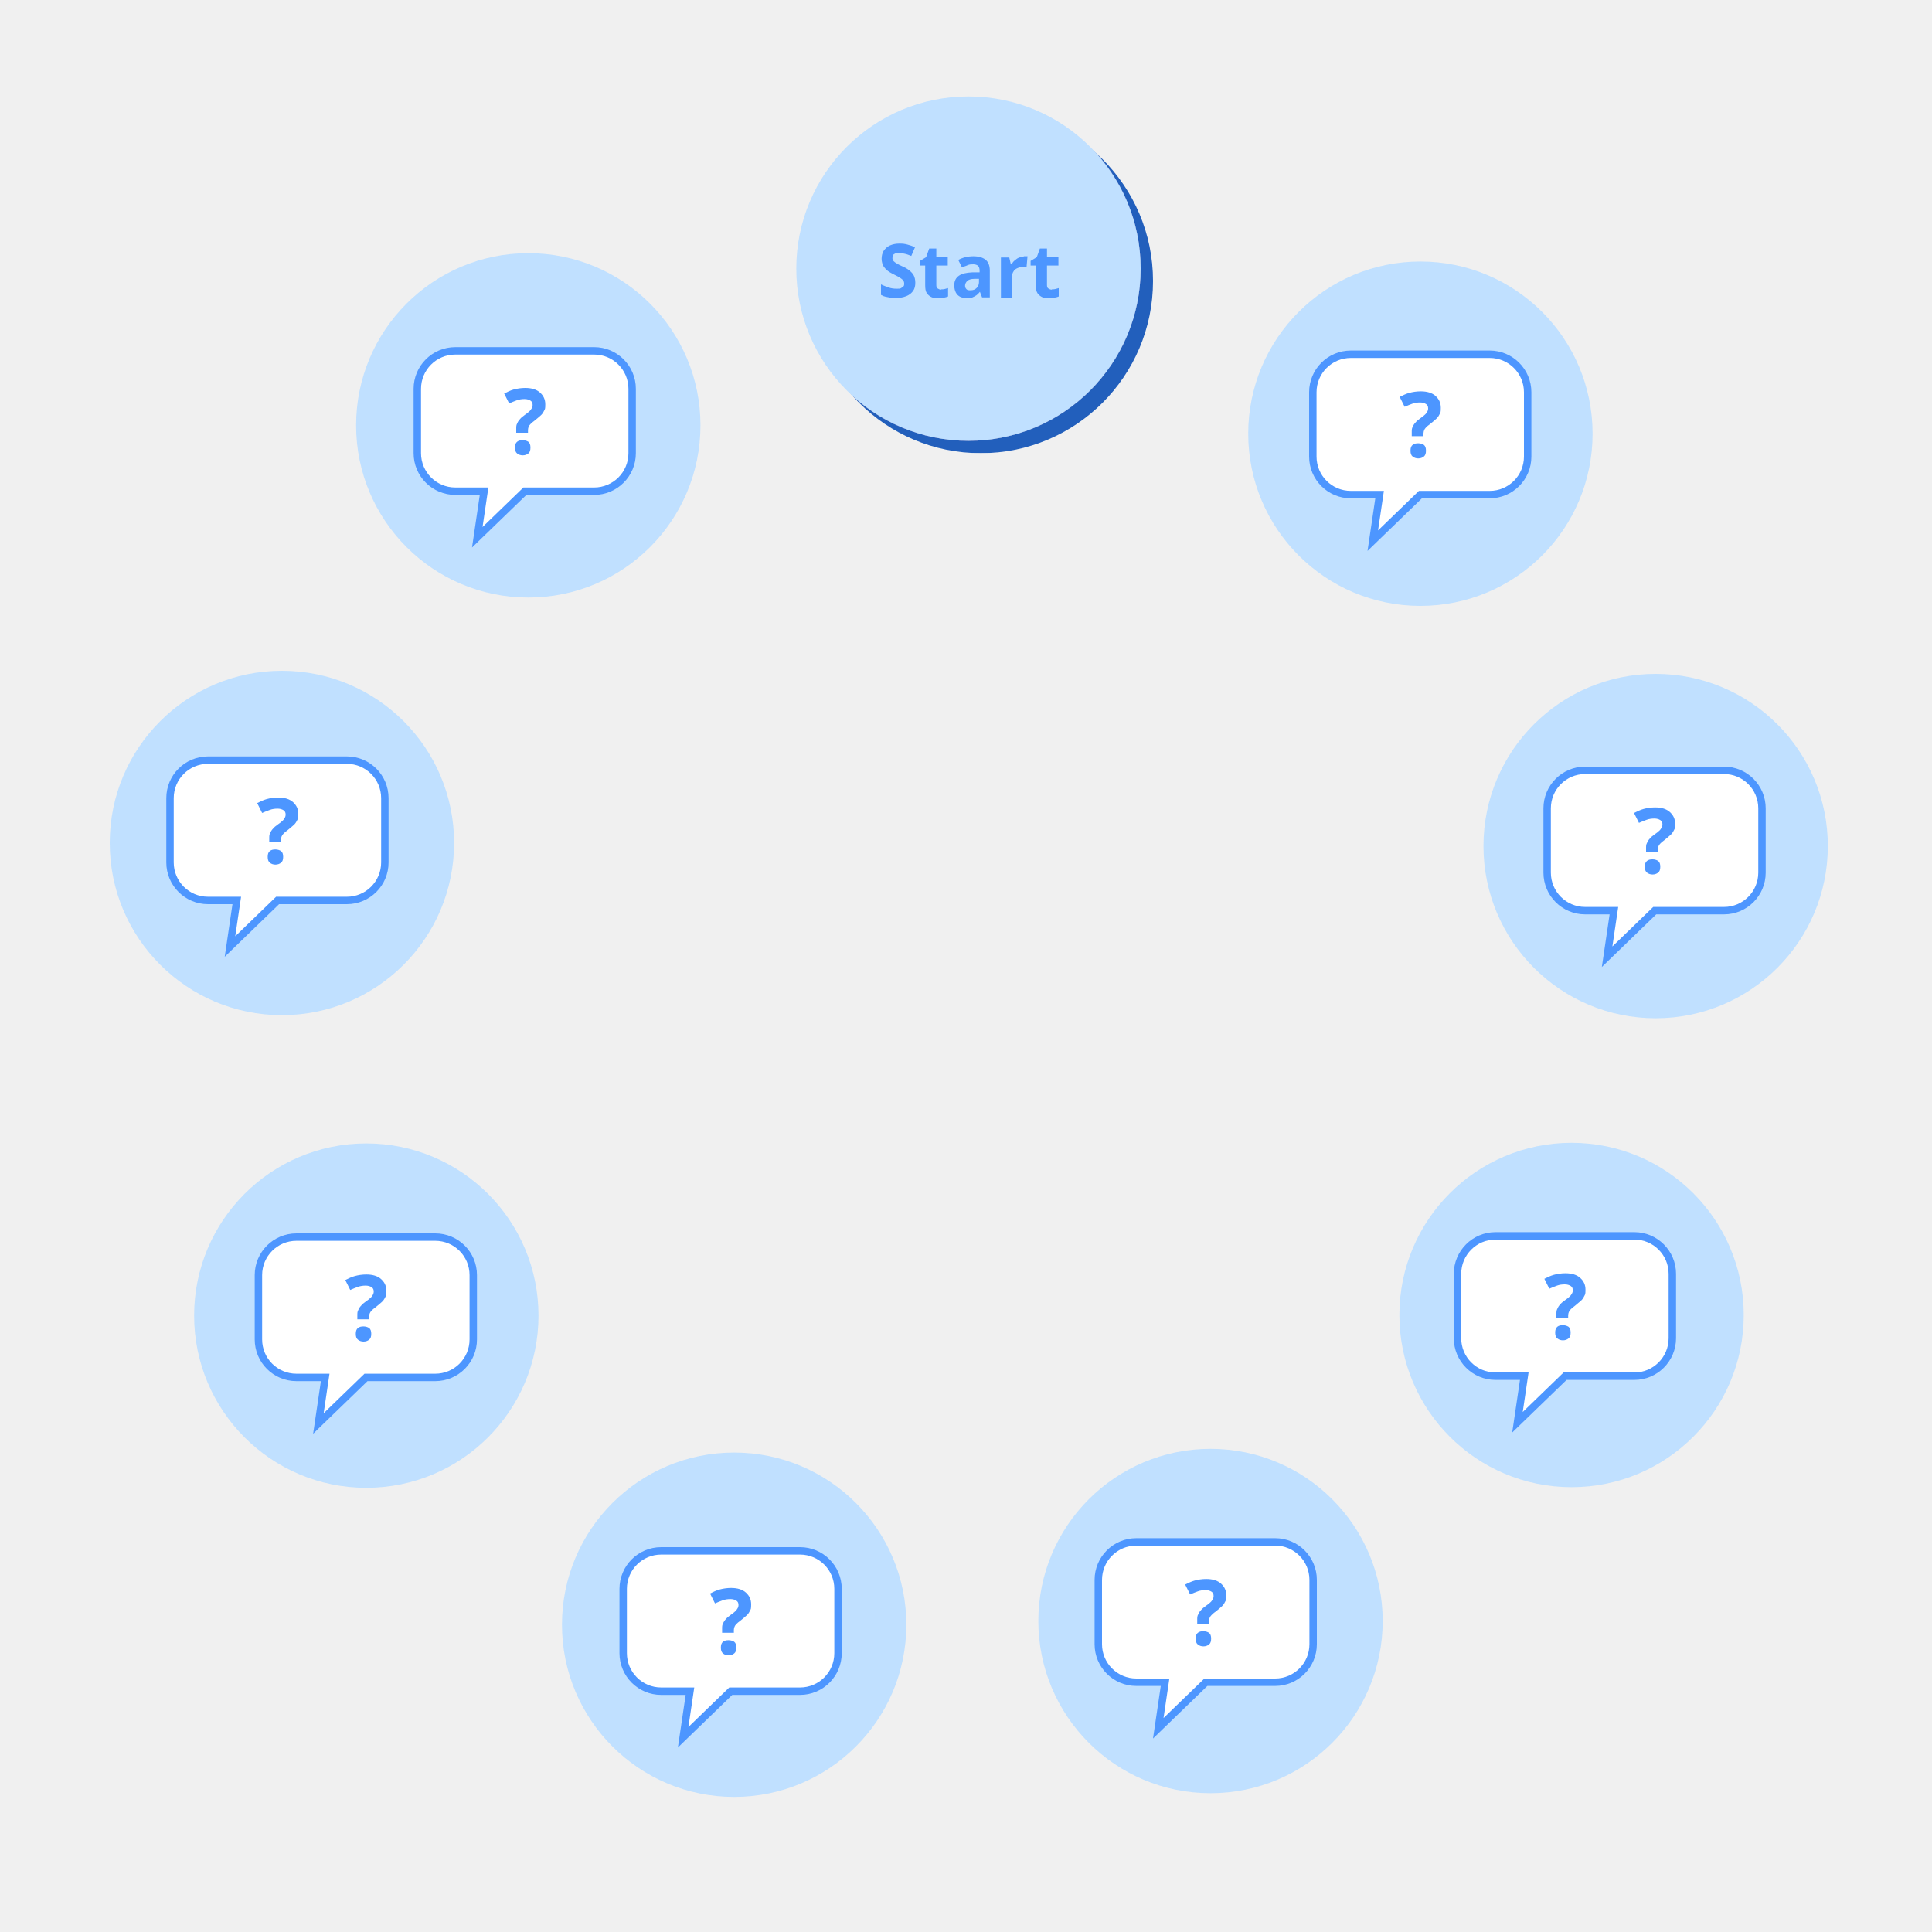
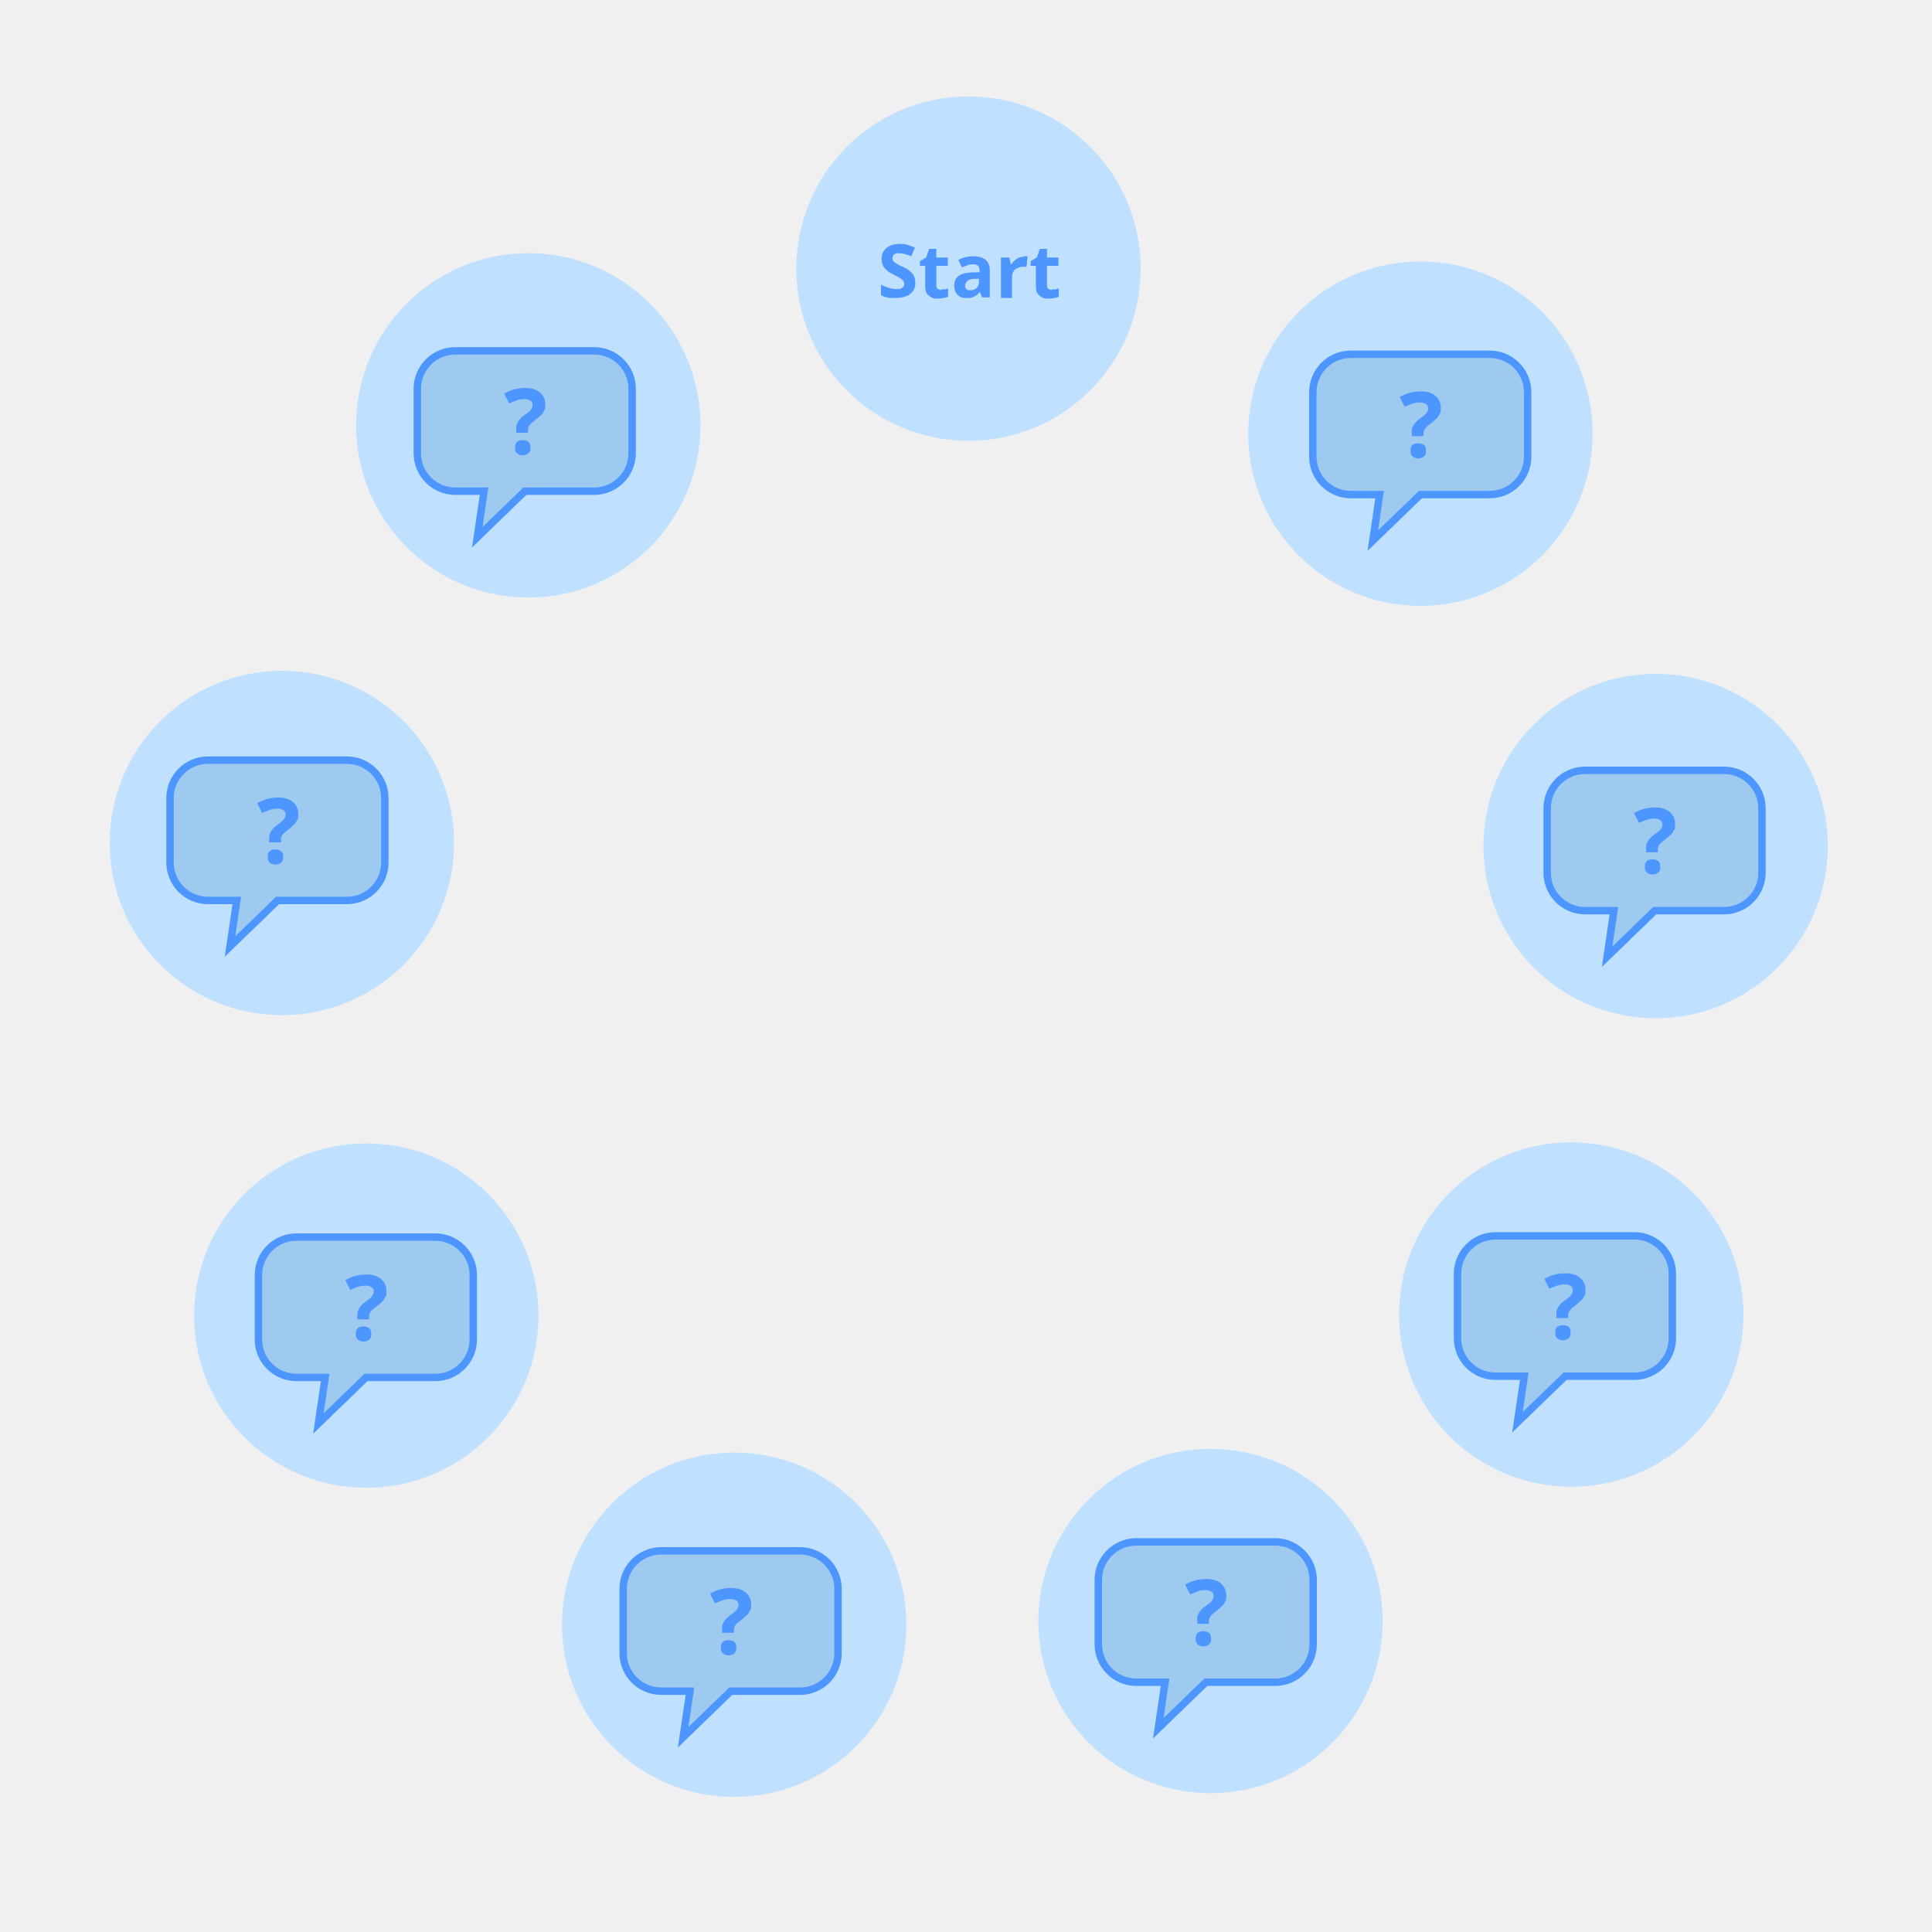
<svg xmlns="http://www.w3.org/2000/svg" id="alle_Antworten_off" version="1.1" viewBox="0 0 625 625">
-   <defs>
-     <filter id="drop-shadow-1" x="257.6" y="31.2" width="115.4" height="115.4" filterUnits="userSpaceOnUse">
-       <feOffset dx="4" dy="4" />
-       <feGaussianBlur result="blur" stdDeviation="0" />
-       <feFlood flood-color="#245ebc" flood-opacity="1" />
-       <feComposite in2="blur" operator="in" />
-       <feComposite in="SourceGraphic" />
-     </filter>
-   </defs>
  <g>
    <circle cx="459.5" cy="140.3" r="55.7" fill="#c0e0ff" />
-     <path d="M437.1,114.6h44.8c6.8,0,12.3,5.5,12.3,12.3v20.8c0,6.8-5.5,12.3-12.3,12.3h-22.4s-15.4,14.9-15.4,14.9l2.2-14.9h-9.3c-6.8,0-12.3-5.5-12.3-12.3v-20.8c0-6.8,5.5-12.3,12.3-12.3Z" fill="#fff" stroke="#4d96ff" stroke-miterlimit="10" stroke-width="2.4" />
-     <path d="M456.7,140.9v-1.1c0-.7,0-1.2.3-1.7.2-.5.5-1,.9-1.4.4-.5.9-.9,1.6-1.4.6-.4,1.1-.8,1.4-1.1.4-.3.6-.7.8-1,.2-.3.3-.7.3-1.1,0-.6-.2-1.1-.7-1.4-.5-.3-1.1-.5-1.9-.5s-1.7.1-2.5.4c-.8.3-1.6.6-2.5,1l-1.6-3.2c1-.5,2-1,3.1-1.3,1.1-.3,2.4-.5,3.7-.5,2.1,0,3.7.5,4.8,1.5,1.1,1,1.7,2.2,1.7,3.8s-.1,1.5-.4,2.1c-.3.6-.6,1.1-1.2,1.6-.5.5-1.2,1-1.9,1.6-.6.4-1,.8-1.3,1.1s-.5.6-.6.9c-.1.3-.2.6-.2,1v.9h-3.8ZM456.3,145.8c0-.9.2-1.5.7-1.9.5-.4,1.1-.5,1.8-.5s1.3.2,1.8.5c.5.4.7,1,.7,1.9s-.2,1.5-.7,1.9c-.5.4-1.1.6-1.8.6s-1.3-.2-1.8-.6-.7-1-.7-1.9Z" fill="#4d96ff" />
+     <path d="M437.1,114.6h44.8c6.8,0,12.3,5.5,12.3,12.3v20.8c0,6.8-5.5,12.3-12.3,12.3h-22.4l-15.4,14.9,2.2-14.9h-9.3c-6.8,0-12.3-5.5-12.3-12.3v-20.8c0-6.8,5.5-12.3,12.3-12.3h0Z" fill="#9ecaef" stroke="#4d96ff" stroke-miterlimit="10" stroke-width="2.4" />
+     <path d="M456.7,140.9v-1.1c0-.7,0-1.2.3-1.7.2-.5.5-1,.9-1.4.4-.5.9-.9,1.6-1.4.6-.4,1.1-.8,1.4-1.1.4-.3.6-.7.8-1,.2-.3.3-.7.3-1.1,0-.6-.2-1.1-.7-1.4-.5-.3-1.1-.5-1.9-.5s-1.7.1-2.5.4c-.8.3-1.6.6-2.5,1l-1.6-3.2c1-.5,2-1,3.1-1.3s2.4-.5,3.7-.5c2.1,0,3.7.5,4.8,1.5,1.1,1,1.7,2.2,1.7,3.8s-.1,1.5-.4,2.1-.6,1.1-1.2,1.6c-.5.5-1.2,1-1.9,1.6-.6.4-1,.8-1.3,1.1s-.5.6-.6.9c-.1.3-.2.6-.2,1v.9h-3.8v-.2ZM456.3,145.8c0-.9.2-1.5.7-1.9s1.1-.5,1.8-.5,1.3.2,1.8.5c.5.4.7,1,.7,1.9s-.2,1.5-.7,1.9-1.1.6-1.8.6-1.3-.2-1.8-.6-.7-1-.7-1.9Z" fill="#4d96ff" />
  </g>
  <g>
    <circle cx="535.6" cy="273.7" r="55.7" fill="#c0e0ff" />
-     <path d="M512.9,249.2h44.8c6.8,0,12.3,5.5,12.3,12.3v20.8c0,6.8-5.5,12.3-12.3,12.3h-22.4s-15.4,14.9-15.4,14.9l2.2-14.9h-9.3c-6.8,0-12.3-5.5-12.3-12.3v-20.8c0-6.8,5.5-12.3,12.3-12.3Z" fill="#fff" stroke="#4d96ff" stroke-miterlimit="10" stroke-width="2.4" />
-     <path d="M532.5,275.5v-1.1c0-.7,0-1.2.3-1.7.2-.5.5-1,.9-1.4.4-.5.9-.9,1.6-1.4.6-.4,1.1-.8,1.4-1.1.4-.3.6-.7.8-1,.2-.3.3-.7.3-1.1,0-.6-.2-1.1-.7-1.4-.5-.3-1.1-.5-1.9-.5s-1.7.1-2.5.4c-.8.3-1.6.6-2.5,1l-1.6-3.2c1-.5,2-1,3.1-1.3,1.1-.3,2.4-.5,3.7-.5,2.1,0,3.7.5,4.8,1.5,1.1,1,1.7,2.2,1.7,3.8s-.1,1.5-.4,2.1c-.3.6-.6,1.1-1.2,1.6-.5.5-1.2,1-1.9,1.6-.6.4-1,.8-1.3,1.1s-.5.6-.6.9c-.1.3-.2.6-.2,1v.9h-3.8ZM532.1,280.4c0-.9.2-1.5.7-1.9.5-.4,1.1-.5,1.8-.5s1.3.2,1.8.5c.5.4.7,1,.7,1.9s-.2,1.5-.7,1.9c-.5.4-1.1.6-1.8.6s-1.3-.2-1.8-.6-.7-1-.7-1.9Z" fill="#4d96ff" />
+     <path d="M512.9,249.2h44.8c6.8,0,12.3,5.5,12.3,12.3v20.8c0,6.8-5.5,12.3-12.3,12.3h-22.4l-15.4,14.9,2.2-14.9h-9.3c-6.8,0-12.3-5.5-12.3-12.3v-20.8c0-6.8,5.5-12.3,12.3-12.3h.1Z" fill="#9ecaef" stroke="#4d96ff" stroke-miterlimit="10" stroke-width="2.4" />
+     <path d="M532.5,275.5v-1.1c0-.7,0-1.2.3-1.7.2-.5.5-1,.9-1.4.4-.5.9-.9,1.6-1.4.6-.4,1.1-.8,1.4-1.1.4-.3.6-.7.8-1s.3-.7.3-1.1c0-.6-.2-1.1-.7-1.4s-1.1-.5-1.9-.5-1.7.1-2.5.4-1.6.6-2.5,1l-1.6-3.2c1-.5,2-1,3.1-1.3s2.4-.5,3.7-.5c2.1,0,3.7.5,4.8,1.5s1.7,2.2,1.7,3.8,0,1.5-.4,2.1c-.3.6-.6,1.1-1.2,1.6-.5.5-1.2,1-1.9,1.6-.6.4-1,.8-1.3,1.1s-.5.6-.6.9-.2.6-.2,1v.9h-3.8v-.2ZM532.1,280.4c0-.9.2-1.5.7-1.9s1.1-.5,1.8-.5,1.3.2,1.8.5c.5.4.7,1,.7,1.9s-.2,1.5-.7,1.9-1.1.6-1.8.6-1.3-.2-1.8-.6-.7-1-.7-1.9Z" fill="#4d96ff" />
  </g>
  <g>
-     <circle cx="508.4" cy="425.4" r="55.7" fill="#c0e0ff" />
-     <path d="M483.9,399.8h44.8c6.8,0,12.3,5.5,12.3,12.3v20.8c0,6.8-5.5,12.3-12.3,12.3h-22.4s-15.4,14.9-15.4,14.9l2.2-14.9h-9.3c-6.8,0-12.3-5.5-12.3-12.3v-20.8c0-6.8,5.5-12.3,12.3-12.3Z" fill="#fff" stroke="#4d96ff" stroke-miterlimit="10" stroke-width="2.4" />
-     <path d="M503.5,426.2v-1.1c0-.7,0-1.2.3-1.7.2-.5.5-1,.9-1.4.4-.5.9-.9,1.6-1.4.6-.4,1.1-.8,1.4-1.1.4-.3.6-.7.8-1,.2-.3.3-.7.3-1.1,0-.6-.2-1.1-.7-1.4-.5-.3-1.1-.5-1.9-.5s-1.7.1-2.5.4c-.8.3-1.6.6-2.5,1l-1.6-3.2c1-.5,2-1,3.1-1.3,1.1-.3,2.4-.5,3.7-.5,2.1,0,3.7.5,4.8,1.5,1.1,1,1.7,2.2,1.7,3.8s-.1,1.5-.4,2.1c-.3.6-.6,1.1-1.2,1.6s-1.2,1-1.9,1.6c-.6.4-1,.8-1.3,1.1s-.5.6-.6.9c-.1.3-.2.6-.2,1v.9h-3.8ZM503.1,431.1c0-.9.2-1.5.7-1.9.5-.4,1.1-.5,1.8-.5s1.3.2,1.8.5c.5.4.7,1,.7,1.9s-.2,1.5-.7,1.9-1.1.6-1.8.6-1.3-.2-1.8-.6c-.5-.4-.7-1-.7-1.9Z" fill="#4d96ff" />
+     <circle cx="508.4" cy="425.4" r="55.7" transform="translate(7.1 859.1) rotate(-80.8)" fill="#c0e0ff" />
+     <path d="M483.9,399.8h44.8c6.8,0,12.3,5.5,12.3,12.3v20.8c0,6.8-5.5,12.3-12.3,12.3h-22.4l-15.4,14.9,2.2-14.9h-9.3c-6.8,0-12.3-5.5-12.3-12.3v-20.8c0-6.8,5.5-12.3,12.3-12.3h0Z" fill="#9ecaef" stroke="#4d96ff" stroke-miterlimit="10" stroke-width="2.4" />
+     <path d="M503.5,426.2v-1.1c0-.7,0-1.2.3-1.7.2-.5.5-1,.9-1.4.4-.5.9-.9,1.6-1.4.6-.4,1.1-.8,1.4-1.1.4-.3.6-.7.8-1,.2-.3.3-.7.3-1.1,0-.6-.2-1.1-.7-1.4s-1.1-.5-1.9-.5-1.7.1-2.5.4-1.6.6-2.5,1l-1.6-3.2c1-.5,2-1,3.1-1.3s2.4-.5,3.7-.5c2.1,0,3.7.5,4.8,1.5s1.7,2.2,1.7,3.8,0,1.5-.4,2.1c-.3.6-.6,1.1-1.2,1.6s-1.2,1-1.9,1.6c-.6.4-1,.8-1.3,1.1s-.5.6-.6.9-.2.6-.2,1v.9h-3.8v-.2ZM503.1,431.1c0-.9.2-1.5.7-1.9s1.1-.5,1.8-.5,1.3.2,1.8.5c.5.4.7,1,.7,1.9s-.2,1.5-.7,1.9-1.1.6-1.8.6-1.3-.2-1.8-.6-.7-1-.7-1.9Z" fill="#4d96ff" />
  </g>
  <g>
    <circle cx="391.6" cy="524.4" r="55.7" fill="#c0e0ff" />
-     <path d="M367.7,498.8h44.8c6.8,0,12.3,5.5,12.3,12.3v20.8c0,6.8-5.5,12.3-12.3,12.3h-22.4s-15.4,14.9-15.4,14.9l2.2-14.9h-9.3c-6.8,0-12.3-5.5-12.3-12.3v-20.8c0-6.8,5.5-12.3,12.3-12.3Z" fill="#fff" stroke="#4d96ff" stroke-miterlimit="10" stroke-width="2.4" />
-     <path d="M387.3,525.1v-1.1c0-.7,0-1.2.3-1.7.2-.5.5-1,.9-1.4.4-.5.9-.9,1.6-1.4.6-.4,1.1-.8,1.4-1.1.4-.3.6-.7.8-1,.2-.3.3-.7.3-1.1,0-.6-.2-1.1-.7-1.4-.5-.3-1.1-.5-1.9-.5s-1.7.1-2.5.4c-.8.3-1.6.6-2.5,1l-1.6-3.2c1-.5,2-1,3.1-1.3,1.1-.3,2.4-.5,3.7-.5,2.1,0,3.7.5,4.8,1.5,1.1,1,1.7,2.2,1.7,3.8s-.1,1.5-.4,2.1c-.3.6-.6,1.1-1.2,1.6-.5.5-1.2,1-1.9,1.6-.6.4-1,.8-1.3,1.1s-.5.6-.6.9c-.1.3-.2.6-.2,1v.9h-3.8ZM386.8,530.1c0-.9.2-1.5.7-1.9.5-.4,1.1-.5,1.8-.5s1.3.2,1.8.5c.5.4.7,1,.7,1.9s-.2,1.5-.7,1.9c-.5.4-1.1.6-1.8.6s-1.3-.2-1.8-.6-.7-1-.7-1.9Z" fill="#4d96ff" />
+     <path d="M367.7,498.8h44.8c6.8,0,12.3,5.5,12.3,12.3v20.8c0,6.8-5.5,12.3-12.3,12.3h-22.4l-15.4,14.9,2.2-14.9h-9.3c-6.8,0-12.3-5.5-12.3-12.3v-20.8c0-6.8,5.5-12.3,12.3-12.3h0Z" fill="#9ecaef" stroke="#4d96ff" stroke-miterlimit="10" stroke-width="2.4" />
+     <path d="M387.3,525.1v-1.1c0-.7,0-1.2.3-1.7.2-.5.5-1,.9-1.4.4-.5.9-.9,1.6-1.4.6-.4,1.1-.8,1.4-1.1.4-.3.6-.7.8-1,.2-.3.3-.7.3-1.1,0-.6-.2-1.1-.7-1.4-.5-.3-1.1-.5-1.9-.5s-1.7,0-2.5.4c-.8.3-1.6.6-2.5,1l-1.6-3.2c1-.5,2-1,3.1-1.3s2.4-.5,3.7-.5c2.1,0,3.7.5,4.8,1.5,1.1,1,1.7,2.2,1.7,3.8s-.1,1.5-.4,2.1-.6,1.1-1.2,1.6c-.5.5-1.2,1-1.9,1.6-.6.4-1,.8-1.3,1.1s-.5.6-.6.9c-.1.3-.2.6-.2,1v.9h-3.8v-.2ZM386.8,530.1c0-.9.2-1.5.7-1.9s1.1-.5,1.8-.5,1.3.2,1.8.5c.5.4.7,1,.7,1.9s-.2,1.5-.7,1.9-1.1.6-1.8.6-1.3-.2-1.8-.6-.7-1-.7-1.9Z" fill="#4d96ff" />
  </g>
  <g>
    <circle cx="237.5" cy="525.6" r="55.7" fill="#c0e0ff" />
-     <path d="M214,501.7h44.8c6.8,0,12.3,5.5,12.3,12.3v20.8c0,6.8-5.5,12.3-12.3,12.3h-22.4s-15.4,14.9-15.4,14.9l2.2-14.9h-9.3c-6.8,0-12.3-5.5-12.3-12.3v-20.8c0-6.8,5.5-12.3,12.3-12.3Z" fill="#fff" stroke="#4d96ff" stroke-miterlimit="10" stroke-width="2.4" />
-     <path d="M233.6,528v-1.1c0-.7,0-1.2.3-1.7.2-.5.5-1,.9-1.4.4-.5.9-.9,1.6-1.4.6-.4,1.1-.8,1.4-1.1.4-.3.6-.7.8-1,.2-.3.3-.7.3-1.1,0-.6-.2-1.1-.7-1.4-.5-.3-1.1-.5-1.9-.5s-1.7.1-2.5.4c-.8.3-1.6.6-2.5,1l-1.6-3.2c1-.5,2-1,3.1-1.3,1.1-.3,2.4-.5,3.7-.5,2.1,0,3.7.5,4.8,1.5,1.1,1,1.7,2.2,1.7,3.8s-.1,1.5-.4,2.1c-.3.6-.6,1.1-1.2,1.6-.5.5-1.2,1-1.9,1.6-.6.4-1,.8-1.3,1.1s-.5.6-.6.9c-.1.3-.2.6-.2,1v.9h-3.8ZM233.2,533c0-.9.2-1.5.7-1.9.5-.4,1.1-.5,1.8-.5s1.3.2,1.8.5c.5.4.7,1,.7,1.9s-.2,1.5-.7,1.9c-.5.4-1.1.6-1.8.6s-1.3-.2-1.8-.6-.7-1-.7-1.9Z" fill="#4d96ff" />
+     <path d="M214,501.7h44.8c6.8,0,12.3,5.5,12.3,12.3v20.8c0,6.8-5.5,12.3-12.3,12.3h-22.4l-15.4,14.9,2.2-14.9h-9.3c-6.8,0-12.3-5.5-12.3-12.3v-20.8c0-6.8,5.5-12.3,12.3-12.3h.1Z" fill="#9ecaef" stroke="#4d96ff" stroke-miterlimit="10" stroke-width="2.4" />
+     <path d="M233.6,528v-1.1c0-.7,0-1.2.3-1.7.2-.5.5-1,.9-1.4.4-.5.9-.9,1.6-1.4.6-.4,1.1-.8,1.4-1.1.4-.3.6-.7.8-1s.3-.7.3-1.1c0-.6-.2-1.1-.7-1.4-.5-.3-1.1-.5-1.9-.5s-1.7,0-2.5.4c-.8.3-1.6.6-2.5,1l-1.6-3.2c1-.5,2-1,3.1-1.3s2.4-.5,3.7-.5c2.1,0,3.7.5,4.8,1.5s1.7,2.2,1.7,3.8-.1,1.5-.4,2.1c-.3.6-.6,1.1-1.2,1.6-.5.5-1.2,1-1.9,1.6-.6.4-1,.8-1.3,1.1s-.5.6-.6.9c-.1.3-.2.6-.2,1v.9h-3.8v-.2ZM233.2,533c0-.9.2-1.5.7-1.9s1.1-.5,1.8-.5,1.3.2,1.8.5c.5.4.7,1,.7,1.9s-.2,1.5-.7,1.9-1.1.6-1.8.6-1.3-.2-1.8-.6-.7-1-.7-1.9Z" fill="#4d96ff" />
  </g>
  <g>
    <circle cx="118.5" cy="425.6" r="55.7" fill="#c0e0ff" />
-     <path d="M96,400.2h44.8c6.8,0,12.3,5.5,12.3,12.3v20.8c0,6.8-5.5,12.3-12.3,12.3h-22.4s-15.4,14.9-15.4,14.9l2.2-14.9h-9.3c-6.8,0-12.3-5.5-12.3-12.3v-20.8c0-6.8,5.5-12.3,12.3-12.3Z" fill="#fff" stroke="#4d96ff" stroke-miterlimit="10" stroke-width="2.4" />
-     <path d="M115.6,426.6v-1.1c0-.7,0-1.2.3-1.7.2-.5.5-1,.9-1.4.4-.5.9-.9,1.6-1.4.6-.4,1.1-.8,1.4-1.1.4-.3.6-.7.8-1,.2-.3.3-.7.3-1.1,0-.6-.2-1.1-.7-1.4-.5-.3-1.1-.5-1.9-.5s-1.7.1-2.5.4c-.8.3-1.6.6-2.5,1l-1.6-3.2c1-.5,2-1,3.1-1.3,1.1-.3,2.4-.5,3.7-.5,2.1,0,3.7.5,4.8,1.5,1.1,1,1.7,2.2,1.7,3.8s-.1,1.5-.4,2.1c-.3.6-.6,1.1-1.2,1.6-.5.5-1.2,1-1.9,1.6-.6.4-1,.8-1.3,1.1s-.5.6-.6.9c-.1.3-.2.6-.2,1v.9h-3.8ZM115.1,431.5c0-.9.2-1.5.7-1.9.5-.4,1.1-.5,1.8-.5s1.3.2,1.8.5c.5.4.7,1,.7,1.9s-.2,1.5-.7,1.9c-.5.4-1.1.6-1.8.6s-1.3-.2-1.8-.6-.7-1-.7-1.9Z" fill="#4d96ff" />
+     <path d="M96,400.2h44.8c6.8,0,12.3,5.5,12.3,12.3v20.8c0,6.8-5.5,12.3-12.3,12.3h-22.4l-15.4,14.9,2.2-14.9h-9.3c-6.8,0-12.3-5.5-12.3-12.3v-20.8c0-6.8,5.5-12.3,12.3-12.3h.1Z" fill="#9ecaef" stroke="#4d96ff" stroke-miterlimit="10" stroke-width="2.4" />
+     <path d="M115.6,426.6v-1.1c0-.7,0-1.2.3-1.7.2-.5.5-1,.9-1.4.4-.5.9-.9,1.6-1.4.6-.4,1.1-.8,1.4-1.1.4-.3.6-.7.8-1,.2-.3.3-.7.3-1.1,0-.6-.2-1.1-.7-1.4s-1.1-.5-1.9-.5-1.7.1-2.5.4-1.6.6-2.5,1l-1.6-3.2c1-.5,2-1,3.1-1.3s2.4-.5,3.7-.5c2.1,0,3.7.5,4.8,1.5,1.1,1,1.7,2.2,1.7,3.8s0,1.5-.4,2.1-.6,1.1-1.2,1.6c-.5.5-1.2,1-1.9,1.6-.6.4-1,.8-1.3,1.1s-.5.6-.6.9-.2.6-.2,1v.9h-3.8v-.2ZM115.1,431.5c0-.9.2-1.5.7-1.9s1.1-.5,1.8-.5,1.3.2,1.8.5c.5.4.7,1,.7,1.9s-.2,1.5-.7,1.9-1.1.6-1.8.6-1.3-.2-1.8-.6-.7-1-.7-1.9Z" fill="#4d96ff" />
  </g>
  <g>
    <circle cx="91.2" cy="272.7" r="55.7" fill="#c0e0ff" />
-     <path d="M67.4,245.9h44.8c6.8,0,12.3,5.5,12.3,12.3v20.8c0,6.8-5.5,12.3-12.3,12.3h-22.4s-15.4,14.9-15.4,14.9l2.2-14.9h-9.3c-6.8,0-12.3-5.5-12.3-12.3v-20.8c0-6.8,5.5-12.3,12.3-12.3Z" fill="#fff" stroke="#4d96ff" stroke-miterlimit="10" stroke-width="2.4" />
-     <path d="M87.1,272.3v-1.1c0-.7,0-1.2.3-1.7.2-.5.5-1,.9-1.4.4-.5.9-.9,1.6-1.4.6-.4,1.1-.8,1.4-1.1.4-.3.6-.7.8-1,.2-.3.3-.7.3-1.1,0-.6-.2-1.1-.7-1.4-.5-.3-1.1-.5-1.9-.5s-1.7.1-2.5.4c-.8.3-1.6.6-2.5,1l-1.6-3.2c1-.5,2-1,3.1-1.3,1.1-.3,2.4-.5,3.7-.5,2.1,0,3.7.5,4.8,1.5,1.1,1,1.7,2.2,1.7,3.8s-.1,1.5-.4,2.1c-.3.6-.6,1.1-1.2,1.6-.5.5-1.2,1-1.9,1.6-.6.4-1,.8-1.3,1.1s-.5.6-.6.9c-.1.3-.2.6-.2,1v.9h-3.8ZM86.6,277.2c0-.9.2-1.5.7-1.9.5-.4,1.1-.5,1.8-.5s1.3.2,1.8.5c.5.4.7,1,.7,1.9s-.2,1.5-.7,1.9c-.5.4-1.1.6-1.8.6s-1.3-.2-1.8-.6-.7-1-.7-1.9Z" fill="#4d96ff" />
+     <path d="M67.4,245.9h44.8c6.8,0,12.3,5.5,12.3,12.3v20.8c0,6.8-5.5,12.3-12.3,12.3h-22.4l-15.4,14.9,2.2-14.9h-9.3c-6.8,0-12.3-5.5-12.3-12.3v-20.8c0-6.8,5.5-12.3,12.3-12.3h.1Z" fill="#9ecaef" stroke="#4d96ff" stroke-miterlimit="10" stroke-width="2.4" />
+     <path d="M87.1,272.3v-1.1c0-.7,0-1.2.3-1.7.2-.5.5-1,.9-1.4.4-.5.9-.9,1.6-1.4.6-.4,1.1-.8,1.4-1.1.4-.3.6-.7.8-1,.2-.3.3-.7.3-1.1,0-.6-.2-1.1-.7-1.4s-1.1-.5-1.9-.5-1.7.1-2.5.4-1.6.6-2.5,1l-1.6-3.2c1-.5,2-1,3.1-1.3s2.4-.5,3.7-.5c2.1,0,3.7.5,4.8,1.5,1.1,1,1.7,2.2,1.7,3.8s0,1.5-.4,2.1-.6,1.1-1.2,1.6c-.5.5-1.2,1-1.9,1.6-.6.4-1,.8-1.3,1.1s-.5.6-.6.9-.2.6-.2,1v.9h-3.8v-.2ZM86.6,277.2c0-.9.2-1.5.7-1.9s1.1-.5,1.8-.5,1.3.2,1.8.5c.5.4.7,1,.7,1.9s-.2,1.5-.7,1.9-1.1.6-1.8.6-1.3-.2-1.8-.6-.7-1-.7-1.9Z" fill="#4d96ff" />
  </g>
  <g>
    <circle cx="170.9" cy="137.6" r="55.7" fill="#c0e0ff" />
-     <path d="M147.4,113.5h44.8c6.8,0,12.3,5.5,12.3,12.3v20.8c0,6.8-5.5,12.3-12.3,12.3h-22.4s-15.4,14.9-15.4,14.9l2.2-14.9h-9.3c-6.8,0-12.3-5.5-12.3-12.3v-20.8c0-6.8,5.5-12.3,12.3-12.3Z" fill="#fff" stroke="#4d96ff" stroke-miterlimit="10" stroke-width="2.4" />
-     <path d="M167,139.8v-1.1c0-.7,0-1.2.3-1.7.2-.5.5-1,.9-1.4.4-.5.9-.9,1.6-1.4.6-.4,1.1-.8,1.4-1.1.4-.3.6-.7.8-1,.2-.3.3-.7.3-1.1,0-.6-.2-1.1-.7-1.4-.5-.3-1.1-.5-1.9-.5s-1.7.1-2.5.4c-.8.3-1.6.6-2.5,1l-1.6-3.2c1-.5,2-1,3.1-1.3,1.1-.3,2.4-.5,3.7-.5,2.1,0,3.7.5,4.8,1.5,1.1,1,1.7,2.2,1.7,3.8s-.1,1.5-.4,2.1c-.3.6-.6,1.1-1.2,1.6-.5.5-1.2,1-1.9,1.6-.6.4-1,.8-1.3,1.1s-.5.6-.6.9c-.1.3-.2.6-.2,1v.9h-3.8ZM166.6,144.8c0-.9.2-1.5.7-1.9.5-.4,1.1-.5,1.8-.5s1.3.2,1.8.5c.5.4.7,1,.7,1.9s-.2,1.5-.7,1.9c-.5.4-1.1.6-1.8.6s-1.3-.2-1.8-.6-.7-1-.7-1.9Z" fill="#4d96ff" />
+     <path d="M147.4,113.5h44.8c6.8,0,12.3,5.5,12.3,12.3v20.8c0,6.8-5.5,12.3-12.3,12.3h-22.4l-15.4,14.9,2.2-14.9h-9.3c-6.8,0-12.3-5.5-12.3-12.3v-20.8c0-6.8,5.5-12.3,12.3-12.3h0Z" fill="#9ecaef" stroke="#4d96ff" stroke-miterlimit="10" stroke-width="2.4" />
+     <path d="M167,139.8v-1.1c0-.7,0-1.2.3-1.7.2-.5.5-1,.9-1.4.4-.5.9-.9,1.6-1.4.6-.4,1.1-.8,1.4-1.1.4-.3.6-.7.8-1s.3-.7.3-1.1c0-.6-.2-1.1-.7-1.4-.5-.3-1.1-.5-1.9-.5s-1.7.1-2.5.4c-.8.3-1.6.6-2.5,1l-1.6-3.2c1-.5,2-1,3.1-1.3s2.4-.5,3.7-.5c2.1,0,3.7.5,4.8,1.5s1.7,2.2,1.7,3.8-.1,1.5-.4,2.1c-.3.6-.6,1.1-1.2,1.6-.5.5-1.2,1-1.9,1.6-.6.4-1,.8-1.3,1.1s-.5.6-.6.9c-.1.3-.2.6-.2,1v.9h-3.8v-.2ZM166.6,144.8c0-.9.2-1.5.7-1.9s1.1-.5,1.8-.5,1.3.2,1.8.5c.5.4.7,1,.7,1.9s-.2,1.5-.7,1.9-1.1.6-1.8.6-1.3-.2-1.8-.6-.7-1-.7-1.9Z" fill="#4d96ff" />
  </g>
-   <g filter="url(#drop-shadow-1)">
+   <g>
    <circle cx="313.3" cy="86.9" r="55.7" fill="#c0e0ff" />
    <g>
-       <path d="M296.1,91.5c0,1-.2,1.9-.7,2.6s-1.2,1.3-2.2,1.7-2.1.6-3.4.6-1.2,0-1.7-.1-1.1-.2-1.6-.3-1-.3-1.5-.6v-3.4c.8.4,1.7.7,2.5,1s1.7.4,2.6.4,1.1,0,1.4-.2.6-.4.8-.6.2-.6.2-.9-.1-.8-.4-1.1-.7-.6-1.2-.9-1.1-.6-1.7-.9c-.4-.2-.8-.4-1.3-.7s-.9-.6-1.3-1-.8-.9-1-1.4-.4-1.2-.4-2,.2-1.9.7-2.6,1.1-1.3,2-1.7,1.9-.6,3.1-.6,1.7.1,2.5.3,1.7.5,2.5.9l-1.2,2.8c-.8-.3-1.5-.6-2.1-.7s-1.3-.3-1.9-.3-.8,0-1.2.2-.6.3-.7.6-.2.6-.2.9.1.7.4,1,.6.5,1.1.8,1.1.6,1.8.9c.9.4,1.6.8,2.2,1.3s1.1,1,1.4,1.6.5,1.4.5,2.3Z" fill="#4d96ff" />
-       <path d="M304.5,93.6c.4,0,.8,0,1.1-.1s.7-.2,1.1-.3v2.7c-.4.2-.9.3-1.4.4s-1.2.2-1.9.2-1.5-.1-2.1-.4-1.1-.7-1.5-1.3-.5-1.5-.5-2.6v-6.3h-1.7v-1.5l2-1.2,1-2.8h2.3v2.8h3.7v2.7h-3.7v6.3c0,.5.1.9.4,1.1s.7.4,1.1.4Z" fill="#4d96ff" />
-       <path d="M314.8,82.9c1.8,0,3.1.4,4,1.1s1.4,1.9,1.4,3.5v8.7h-2.5l-.7-1.8h0c-.4.5-.8.9-1.1,1.1s-.8.5-1.3.7-1.1.2-1.9.2-1.5-.1-2.1-.4-1.1-.8-1.4-1.4-.5-1.4-.5-2.3c0-1.4.5-2.4,1.5-3.1s2.4-1,4.4-1.1h2.3v-.6c0-.7-.2-1.2-.5-1.5s-.9-.5-1.5-.5-1.3,0-1.9.3-1.2.4-1.8.7l-1.2-2.4c.7-.4,1.5-.7,2.3-.9s1.8-.3,2.7-.3ZM316.7,90.2h-1.4c-1.2,0-2,.3-2.4.7s-.7.9-.7,1.5.2.9.5,1.2.7.3,1.3.3c.8,0,1.4-.2,1.9-.7s.8-1.1.8-1.9v-1.1Z" fill="#4d96ff" />
-       <path d="M331.2,82.9c.2,0,.4,0,.6,0s.4,0,.6,0l-.3,3.4c-.1,0-.3,0-.5,0s-.4,0-.6,0c-.5,0-.9,0-1.3.2s-.8.3-1.2.6-.6.6-.8,1-.3.9-.3,1.6v6.7h-3.6v-13.1h2.7l.5,2.2h.2c.3-.4.6-.9,1-1.2s.8-.7,1.3-.9,1-.3,1.6-.3Z" fill="#4d96ff" />
-       <path d="M340.3,93.6c.4,0,.8,0,1.1-.1s.7-.2,1.1-.3v2.7c-.4.2-.9.3-1.4.4s-1.2.2-1.9.2-1.5-.1-2.1-.4-1.1-.7-1.5-1.3-.5-1.5-.5-2.6v-6.3h-1.7v-1.5l2-1.2,1-2.8h2.3v2.8h3.7v2.7h-3.7v6.3c0,.5.1.9.4,1.1s.7.4,1.1.4Z" fill="#4d96ff" />
+       <path d="M296.1,91.5c0,1-.2,1.9-.7,2.6s-1.2,1.3-2.2,1.7-2.1.6-3.4.6-1.2,0-1.7,0-1.1-.2-1.6-.3-1-.3-1.5-.6v-3.4c.8.4,1.7.7,2.5,1s1.7.4,2.6.4,1.1,0,1.4-.2.6-.4.8-.6.2-.6.2-.9-.1-.8-.4-1.1-.7-.6-1.2-.9-1.1-.6-1.7-.9-.8-.4-1.3-.7-.9-.6-1.3-1-.8-.9-1-1.4-.4-1.2-.4-2,.2-1.9.7-2.6,1.1-1.3,2-1.7,1.9-.6,3.1-.6,1.7,0,2.5.3,1.7.5,2.5.9l-1.2,2.8c-.8-.3-1.5-.6-2.1-.7s-1.3-.3-1.9-.3-.8,0-1.2.2-.6.3-.7.6-.2.6-.2.9.1.7.4,1,.6.5,1.1.8,1.1.6,1.8.9c.9.4,1.6.8,2.2,1.3s1.1,1,1.4,1.6.5,1.4.5,2.3h0Z" fill="#4d96ff" />
+       <path d="M304.5,93.6c.4,0,.8,0,1.1,0s.7-.2,1.1-.3v2.7c-.4.2-.9.3-1.4.4s-1.2.2-1.9.2-1.5,0-2.1-.4-1.1-.7-1.5-1.3-.5-1.5-.5-2.6v-6.3h-1.7v-1.5l2-1.2,1-2.8h2.3v2.8h3.7v2.7h-3.7v6.3c0,.5.1.9.4,1.1s.7.4,1.1.4h.1Z" fill="#4d96ff" />
+       <path d="M314.8,82.9c1.8,0,3.1.4,4,1.1s1.4,1.9,1.4,3.5v8.7h-2.5l-.7-1.8h0c-.4.5-.8.9-1.1,1.1s-.8.5-1.3.7-1.1.2-1.9.2-1.5,0-2.1-.4-1.1-.8-1.4-1.4-.5-1.4-.5-2.3c0-1.4.5-2.4,1.5-3.1s2.4-1,4.4-1.1h2.3v-.6c0-.7-.2-1.2-.5-1.5s-.9-.5-1.5-.5-1.3,0-1.9.3-1.2.4-1.8.7l-1.2-2.4c.7-.4,1.5-.7,2.3-.9s1.8-.3,2.7-.3h-.2ZM316.7,90.2h-1.4c-1.2,0-2,.3-2.4.7s-.7.9-.7,1.5.2.9.5,1.2.7.3,1.3.3,1.4-.2,1.9-.7.8-1.1.8-1.9v-1.1h0Z" fill="#4d96ff" />
+       <path d="M331.2,82.9h1.2l-.3,3.4h-1.1c-.5,0-.9,0-1.3.2s-.8.3-1.2.6-.6.6-.8,1-.3.9-.3,1.6v6.7h-3.6v-13.1h2.7l.5,2.2h.2c.3-.4.6-.9,1-1.2s.8-.7,1.3-.9,1-.3,1.6-.3v-.2Z" fill="#4d96ff" />
+       <path d="M340.3,93.6c.4,0,.8,0,1.1,0s.7-.2,1.1-.3v2.7c-.4.2-.9.3-1.4.4s-1.2.2-1.9.2-1.5,0-2.1-.4-1.1-.7-1.5-1.3-.5-1.5-.5-2.6v-6.3h-1.7v-1.5l2-1.2,1-2.8h2.3v2.8h3.7v2.7h-3.7v6.3c0,.5.1.9.4,1.1s.7.4,1.1.4h.1Z" fill="#4d96ff" />
    </g>
  </g>
</svg>
